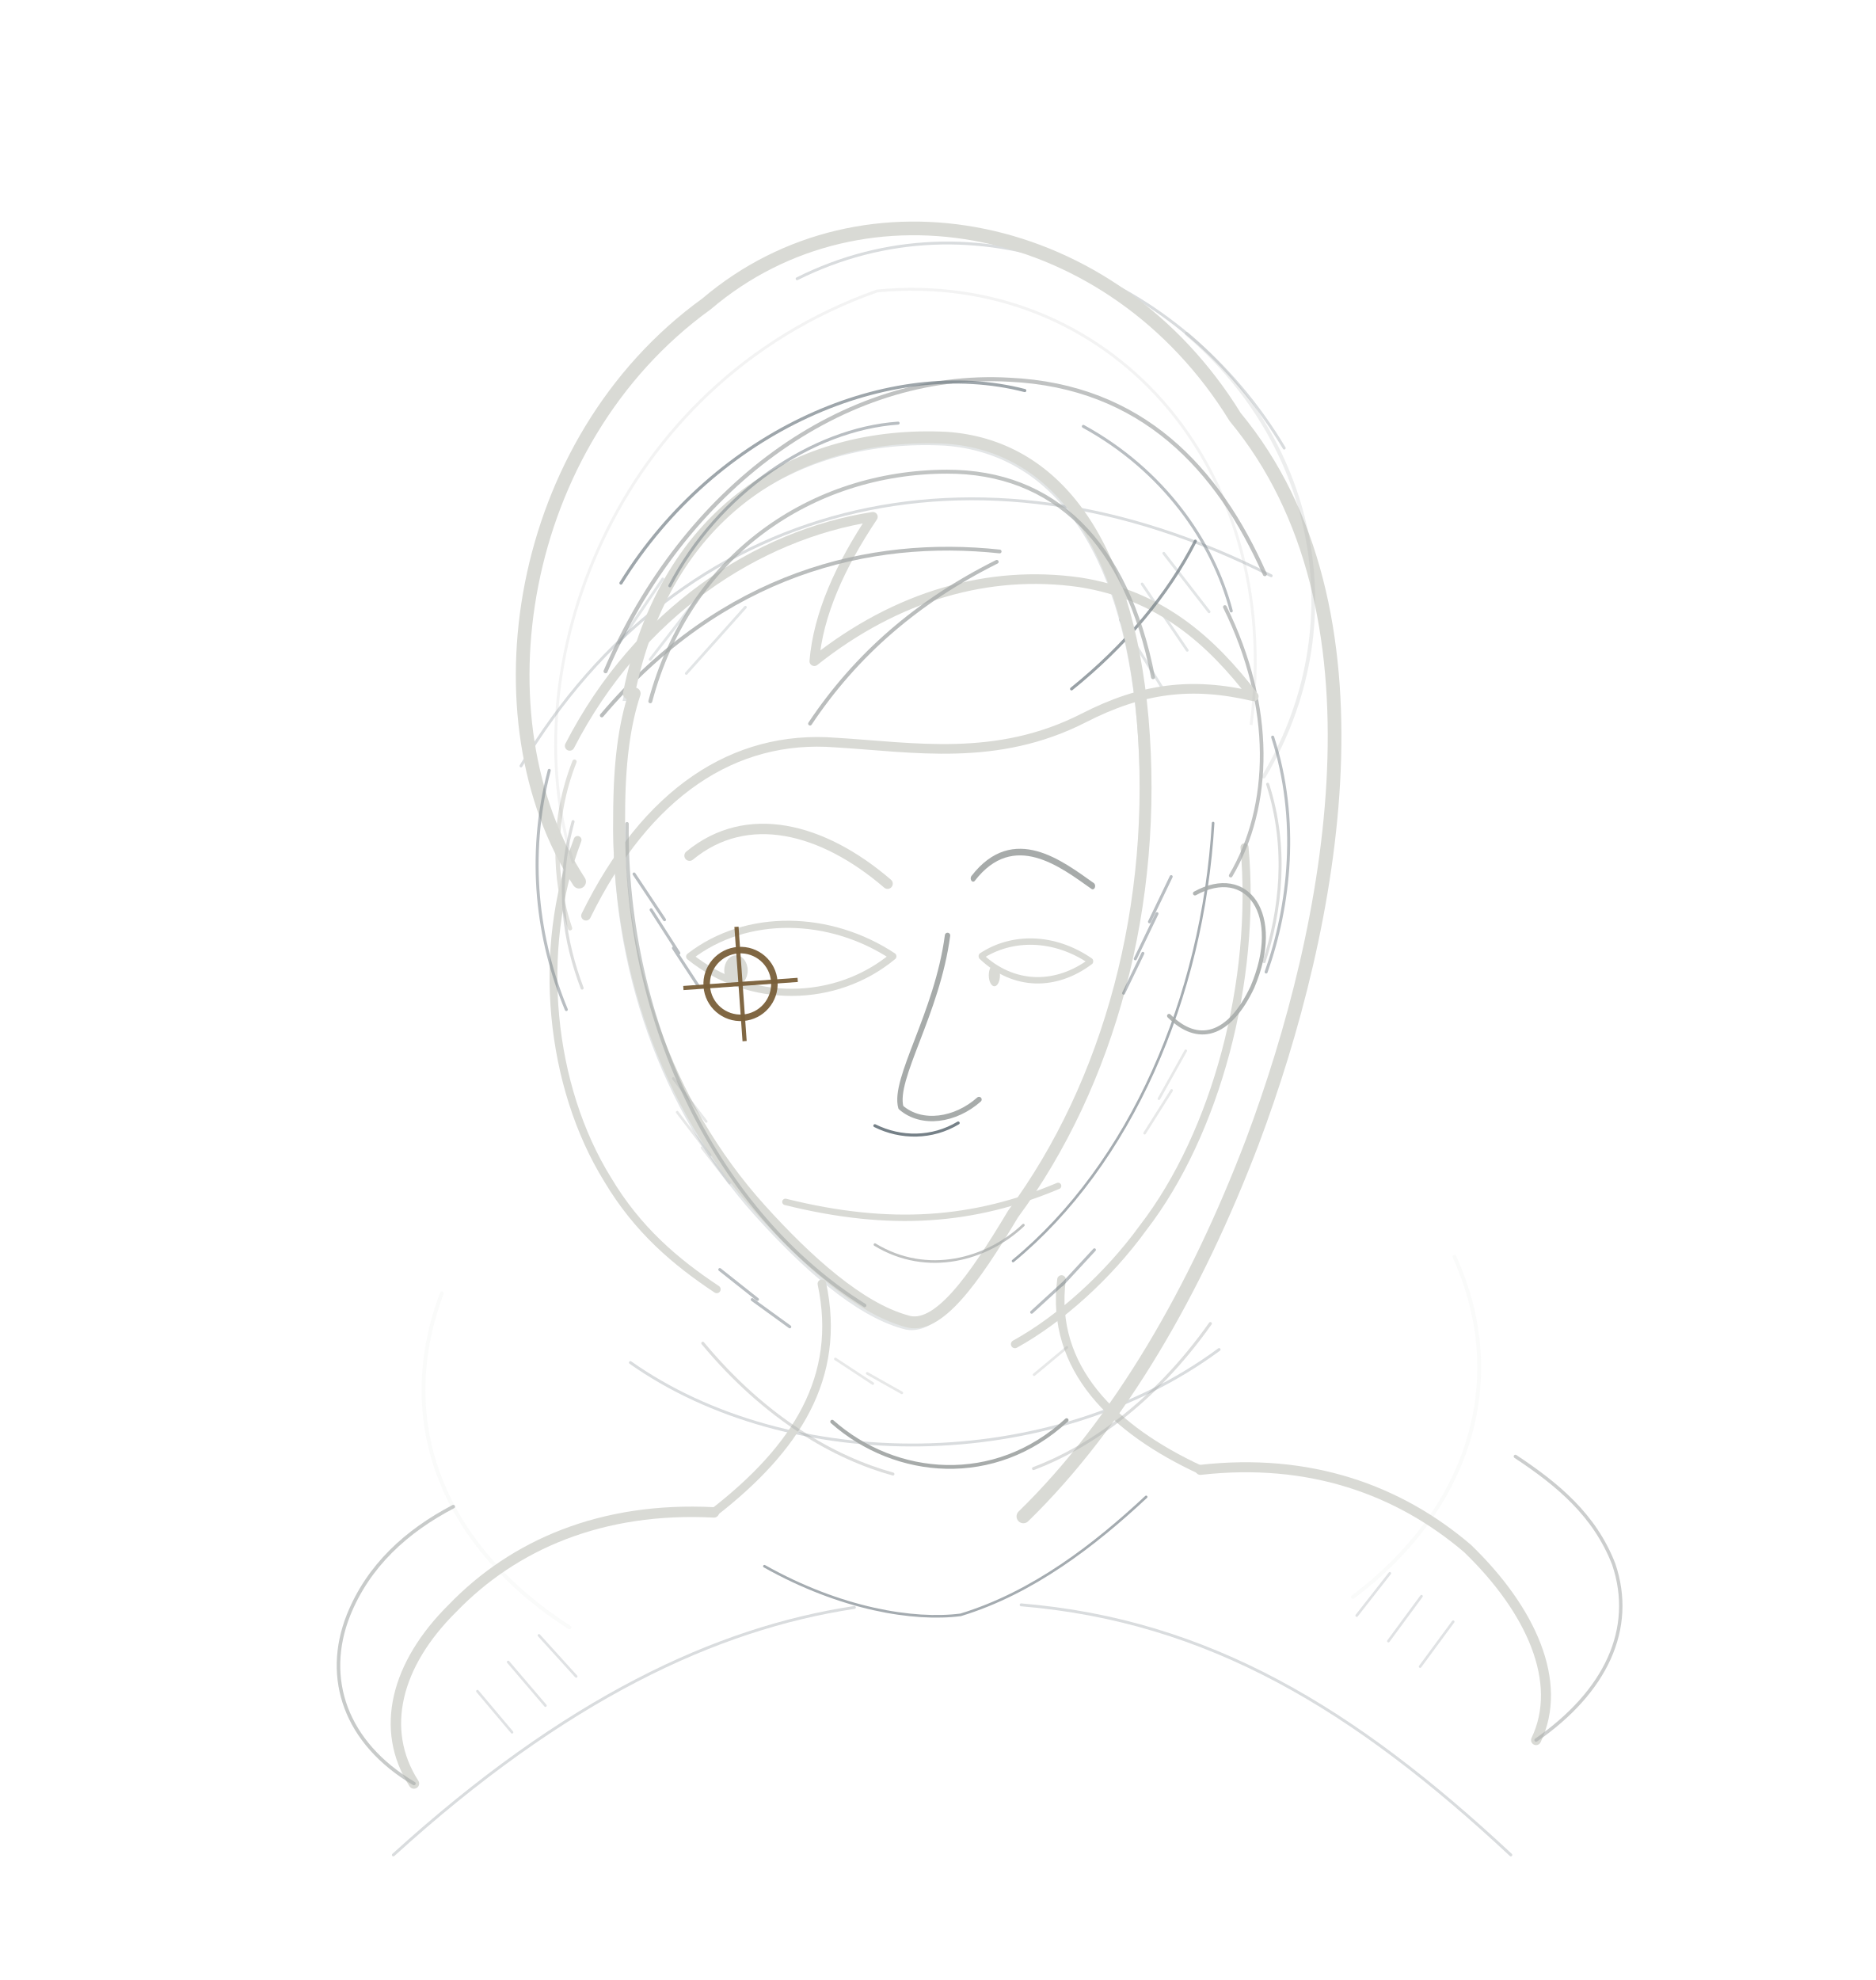
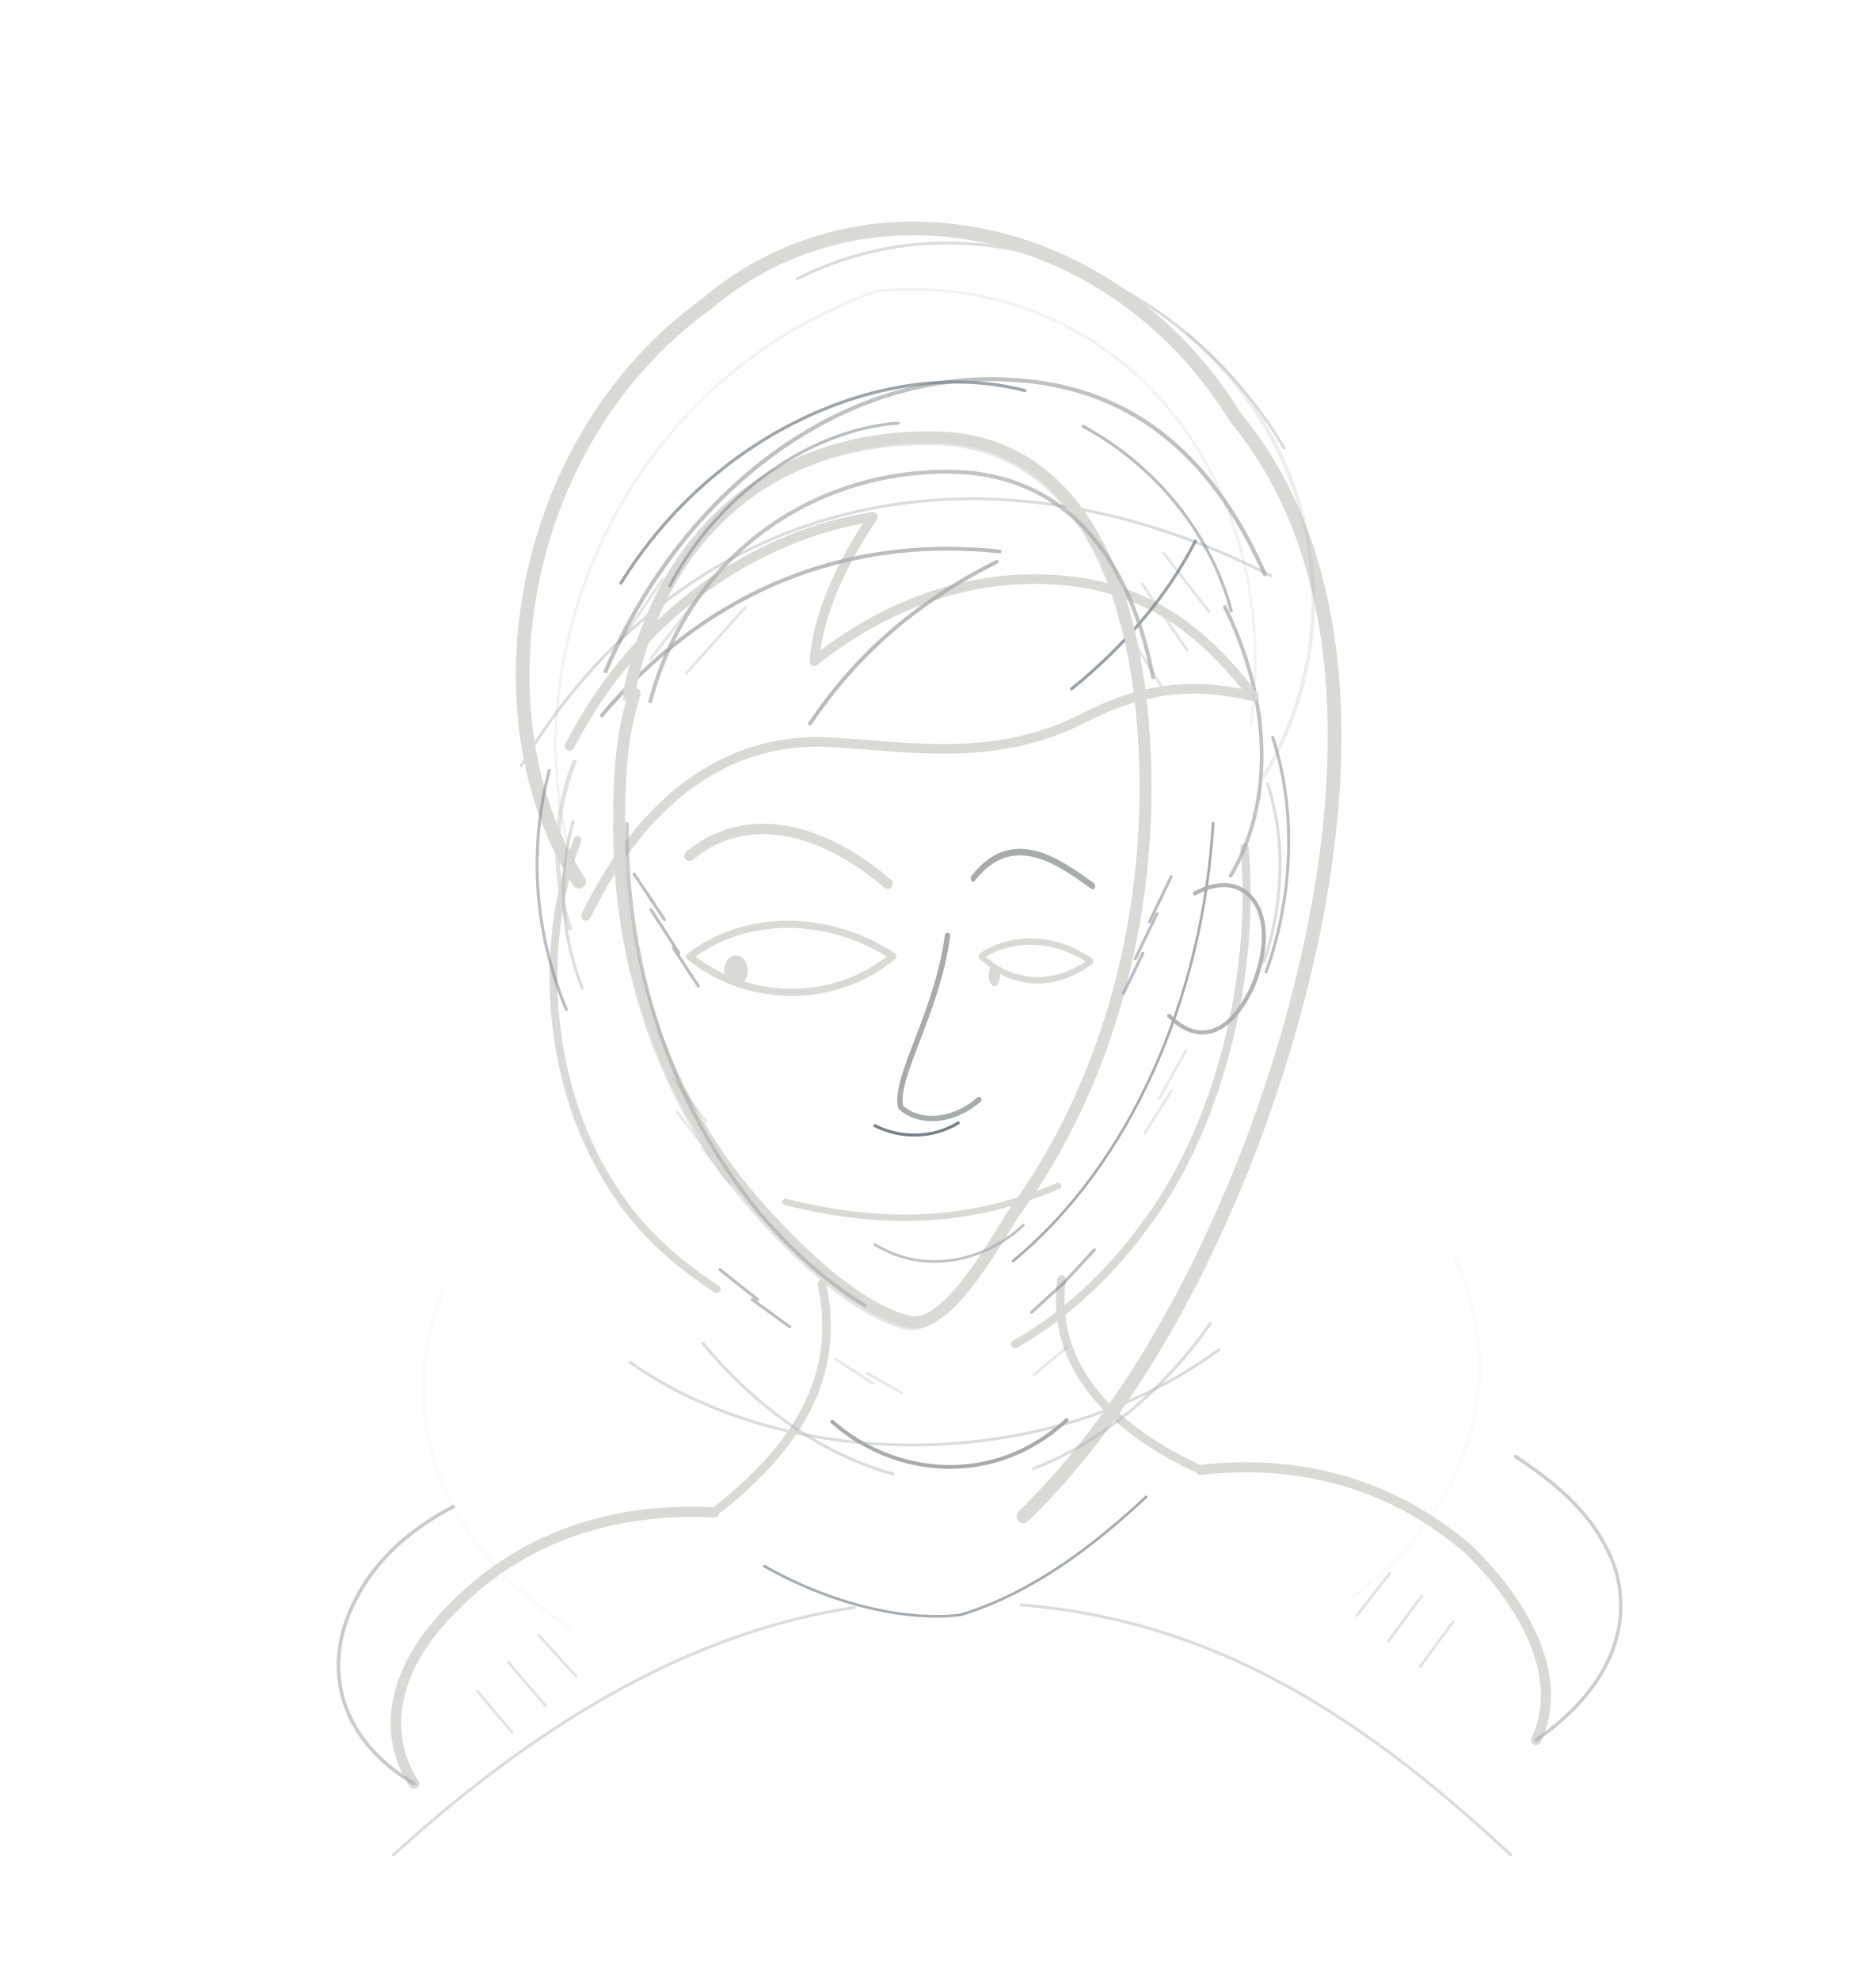
<svg xmlns="http://www.w3.org/2000/svg" viewBox="0 0 720 760" role="img" aria-label="It's in Your Head expressive pencil study" data-pose="floating-open-shoulders" data-gaze-rest="averted-down-left" shape-rendering="geometricPrecision" preserveAspectRatio="xMidYMid slice">
  <defs>
    <clipPath id="tuner-crop-lower-crop">
      <path d="M 80 760 C 116 664 217 610 360 608 C 503 610 604 664 640 760 Z" />
    </clipPath>
  </defs>
  <g id="tuner-crop-construction" data-dither-region="construction" fill="none" stroke="#758087" stroke-width="1.1" opacity=".28" stroke-linecap="round">
    <path d="M 200 294 C 261 192 374 163 488 221" />
    <path d="M 242 523 C 303 566 403 566 468 518" />
    <path d="M 151 712 C 217 652 275 625 328 617 M 392 616 C 464 622 520 656 580 712" />
    <path d="M 306 107 C 374 73 453 105 493 172" />
  </g>
  <g id="tuner-crop-iteration-underdrawing" data-channel="iteration" data-dither-region="iteration-underdrawing" fill="none" stroke="#758087" stroke-linecap="round">
    <path d="M 243.8 266 C 258 196 309 165 366 168 C 407 171 435 207 441 276 C 447 347 428 416 391 466 C 376 491 362 511 350 507 C 332 502 312 484 294 464 C 258 424 239 369 240 313 C 240 293 242 278 246 266 Z" transform="translate(-3.20 1.76)" stroke-width="2.60" opacity="0.20" />
  </g>
  <g id="tuner-crop-figure-attitude" data-pose="floating-open-shoulders" transform="rotate(-2.22 360 400)">
    <g id="tuner-crop-head-gesture" transform="rotate(-1.85 360 360) rotate(4 360 350)">
      <g id="tuner-crop-hair-mass" data-dither-region="hair-back" fill="none" stroke-linecap="round" stroke-linejoin="round" transform="translate(2.38 0) rotate(1.6 360 240)">
        <path id="tuner-crop-hair-primary" data-contour="primary" d="M 225 342 C 183 281 196 174 268 119 C 327 66 423 82 472 157 C 535 229 515 351 486 435 C 466 492 438 544 402 581" stroke="#D9DAD5" stroke-width="5.25" />
        <path d="M 224 326 C 209 369 216 421 239 456 C 251 475 266 487 282 497" stroke="#D9DAD5" stroke-width="3.0" />
        <path d="M 480 322 C 486 373 472 432 445 469 C 432 488 414 505 397 515" stroke="#D9DAD5" stroke-width="3.1" />
        <path d="M 233 261 C 261 190 321 143 385 145 C 436 146 466 177 485 217" stroke="#A7ABAA" stroke-width="1.55" opacity=".72" />
        <path d="M 238 227 C 273 167 339 137 391 149" stroke="#758087" stroke-width="1.2" opacity=".7" />
        <path d="M 470 230 C 490 268 490 306 475 333" stroke="#A7ABAA" stroke-width="1.4" opacity=".72" />
        <g data-dither-region="hair-detail" stroke="#758087" stroke-width="1.05" opacity="0.21">
          <path d="M 238 250 l 16 -25 M 250 256 l 19 -26 M 264 261 l 22 -26 M 446 210 l 18 22 M 438 222 l 18 25 M 430 236 l 17 26" />
        </g>
      </g>
      <g id="tuner-crop-hair-front" data-dither-region="hair-front" fill="none" stroke-linecap="round" stroke-linejoin="round" transform="translate(2.38 0) rotate(1.6 360 240)">
        <path d="M 220 290 C 245 238 290 207 334 199 C 322 218 314 237 313 255 C 344 229 379 218 414 222 C 445 226 465 243 482 264 C 458 259 439 262 417 274 C 384 292 352 287 322 286 C 283 284 250 307 228 355" stroke="#D9DAD5" stroke-width="3.7" />
        <path d="M 232 278 C 277 222 333 207 383 211 M 382 215 C 352 231 329 252 312 279" stroke="#A7ABAA" stroke-width="1.45" opacity=".78" />
        <path d="M 412 263 C 432 246 448 226 458 205" stroke="#758087" stroke-width="1.15" opacity=".75" />
        <path d="M 222 296 C 214 318 215 341 222 360" stroke="#D9DAD5" stroke-width="1.65" opacity=".8" />
      </g>
      <g id="tuner-crop-face" data-dither-region="face" fill="none" stroke-linecap="round" stroke-linejoin="round">
        <path id="tuner-crop-face-primary" data-contour="primary" d="M 243.8 266 C 258 196 309 165 366 168 C 407 171 435 207 441 276 C 447 347 428 416 391 466 C 376 491 362 511 350 507 C 332 502 312 484 294 464 C 258 424 239 369 240 313 C 240 293 242 278 246 266 Z" stroke="#D9DAD5" stroke-width="4.57" />
        <path d="M 252 269 C 267 213 314 181 366 181 C 407 181 435 208 445 260" stroke="#A7ABAA" stroke-width="1.5" opacity=".7" />
        <path d="M 243 316 C 242 393 278 466 334 501" stroke="#A7ABAA" stroke-width="1.35" opacity=".62" />
        <path d="M 468 316 C 464 383 436 447 391 484" stroke="#758087" stroke-width="1.0" opacity=".65" />
      </g>
      <g id="tuner-crop-features" data-dither-region="features" fill="none" stroke-linecap="round" stroke-linejoin="round">
        <g id="tuner-crop-near-eye-plane" data-plane="near">
          <path d="M 267 328.266 C 289 310.153 318 317.567 343 339.113" stroke="#D9DAD5" stroke-width="4" />
          <path d="M 267 367 C 289 350.027 321 351.07 345 367 C 323 385.19 290 385.552 267 367 Z" stroke="#D9DAD5" stroke-width="2.75" />
          <ellipse cx="284.766" cy="372.343" rx="4.5" ry="5.8" fill="#D9DAD5" stroke="none" />
        </g>
        <g id="tuner-crop-far-eye-plane" data-plane="far" transform="translate(88 0) scale(.74 1)">
          <path d="M 389 337.113 C 410 317.08 435 331.734 451 340.113" stroke="#A7ABAA" stroke-width="2.54" />
          <path d="M 393 367 C 409 359.185 431 359.298 450 369 C 432 379 410 379 393 367 Z" stroke="#D9DAD5" stroke-width="2.45" />
          <ellipse cx="399.945" cy="374.343" rx="2.9" ry="4.2" fill="#D9DAD5" stroke="none" />
        </g>
        <path d="M 366 359 C 362 389 345 414 348 425 C 356 432 369 430 378 422" stroke="#A7ABAA" stroke-width="2.06" />
        <path d="M 338 432 C 348 437 360 437 370 431" stroke="#758087" stroke-width="1.15" />
        <g data-part="jaw" transform="translate(4.98 6.93)">
          <path d="M 298.654 454.275 C 339 464.361 371 461.865 403.346 448.275" stroke="#D9DAD5" stroke-width="2.46" />
          <path d="M 333 470.724 C 353 482.931 376 476.579 390 463.31" stroke="#A7ABAA" stroke-width="1.0" opacity=".72" />
        </g>
        <path d="M 461 343 C 481 332 495 351 483 379 C 474 398 462 401 451 390" stroke="#A7ABAA" stroke-width="1.55" opacity=".88" />
      </g>
    </g>
    <g id="tuner-crop-gesture" data-dither-region="gesture" fill="none" stroke="#A7ABAA" stroke-width="1.45" opacity="0.20" stroke-linecap="round">
      <path d="M 489 303 C 526 246 514 176 466 132" />
      <path d="M 166 489 C 145 539 164 587 210 619 M 555 490 C 575 539 556 588 511 619" opacity="0.28" />
    </g>
    <g id="tuner-crop-clothing" data-dither-region="clothing" data-pose="floating-open-shoulders" fill="none" stroke-linecap="round" stroke-linejoin="round" transform="rotate(1.2 360 585)">
      <path d="M 310 492 C 317 528 299 555 267 579 M 402 492 C 397 526 421 550 454 566" stroke="#D9DAD5" stroke-width="3.3" />
      <path d="M 267 579 C 224 576 190 590 166 614 C 144 635 137 660 150 681" stroke="#D9DAD5" stroke-width="4.0" data-contour="secondary" />
      <path d="M 454 566 C 496 562 530 575 556 598 C 580 622 592 650 581 672" stroke="#D9DAD5" stroke-width="3.85" data-contour="secondary" />
      <path d="M 313 545 C 337 567 375 571 403 546" stroke="#A7ABAA" stroke-width="1.45" />
      <path d="M 286 600 C 315 617 343 622 361 620 C 389 612 413 594 433 576" stroke="#758087" stroke-width="1.0" opacity=".66" />
      <path d="M 150 681 C 124 665 116 640 126 616 C 134 597 149 584 167 575" stroke="#A7ABAA" stroke-width="1.35" opacity=".62" />
      <path d="M 581 672 C 608 654 620 630 612 605 C 605 586 591 574 575 563" stroke="#A7ABAA" stroke-width="1.3" opacity=".58" />
      <g id="tuner-crop-clothing-hatching" data-channel="scope" data-dither-region="clothing-shading" stroke="#758087" stroke-width="1.0" opacity="0.23">
        <path d="M 175 646 l 13 16 M 187 635 l 14 17 M 199 625 l 14 16 M 550 626 l -13 17 M 538 616 l -13 17 M 526 607 l -13 16" />
      </g>
    </g>
    <g id="tuner-crop-iteration" data-dither-region="iteration" fill="none">
      <path d="M 222.9 326 C 201.9 251 244.9 143 347.9 111 C 435.9 106 501.9 183 484.9 283" stroke="#A7ABAA" stroke-width="1.1" opacity="0.14" fill="none" />
    </g>
    <g id="tuner-crop-expanded-pencil" data-dither-region="pencil-detail" fill="none" stroke="#758087" stroke-width="1.15" opacity="0.51" stroke-linecap="round">
      <path d="M 246 331 l 11 18 M 252 345 l 10 17 M 260 360 l 9 15 M 452 340 l -9 17 M 446 354 l -9 17 M 440 369 l -8 15" />
      <path d="M 273 484 l 14 12 M 285 496 l 14 11 M 417 482 l -13 13 M 405 494 l -13 11" />
      <path d="M 264 221 C 284 186 321 163 354 162 M 425 166 C 455 184 473 212 479 239" />
      <path d="M 215 290 C 205 323 208 355 218 382 M 493 288 C 502 320 497 353 487 378" />
    </g>
    <g id="tuner-crop-micro-hatching" data-dither-region="micro-hatching" stroke="#A0A5A4" stroke-width="1" opacity="0.25" stroke-linecap="round">
      <path d="M 258 410 l 12 17 M 259 423 l 12 17 M 268 437 l 10 14 M 455 407 l -11 18 M 449 422 l -11 16" />
      <path d="M 316 520 l 14 10 M 328 526 l 13 8 M 405 519 l -13 10" />
    </g>
    <g id="tuner-crop-accent-extensions" data-accent-region="extensions" data-dither-region="accent-extensions" fill="none" stroke="#78BFC2" stroke-width="2.0" opacity="0.11" stroke-linecap="round" stroke-linejoin="round">
      
      
      
    </g>
    <g id="tuner-crop-contour-finishing" data-dither-region="contour-finishing" fill="none" stroke="#A7ABAA" stroke-width="1.15" opacity="0.40" transform="translate(2.38 0)" stroke-linecap="round">
      <path d="M 221 310 C 213 335 216 356 222 374 M 488 306 C 495 331 491 355 484 374" />
      <path d="M 263 512 C 286 542 312 558 334 565 M 458 512 C 435 542 409 558 388 565" />
    </g>
  </g>
-   <g stroke="rgba(122,96,58,.95)" fill="none" transform="rotate(-2.22 360 400) rotate(-1.85 360 360)">
-     <circle cx="284.766" cy="372.343" r="13" stroke-width="2.5" />
-     <line x1="262.766" y1="372.343" x2="306.766" y2="372.343" stroke-width="1.6" />
-     <line x1="284.766" y1="350.343" x2="284.766" y2="394.343" stroke-width="1.6" />
-   </g>
</svg>
